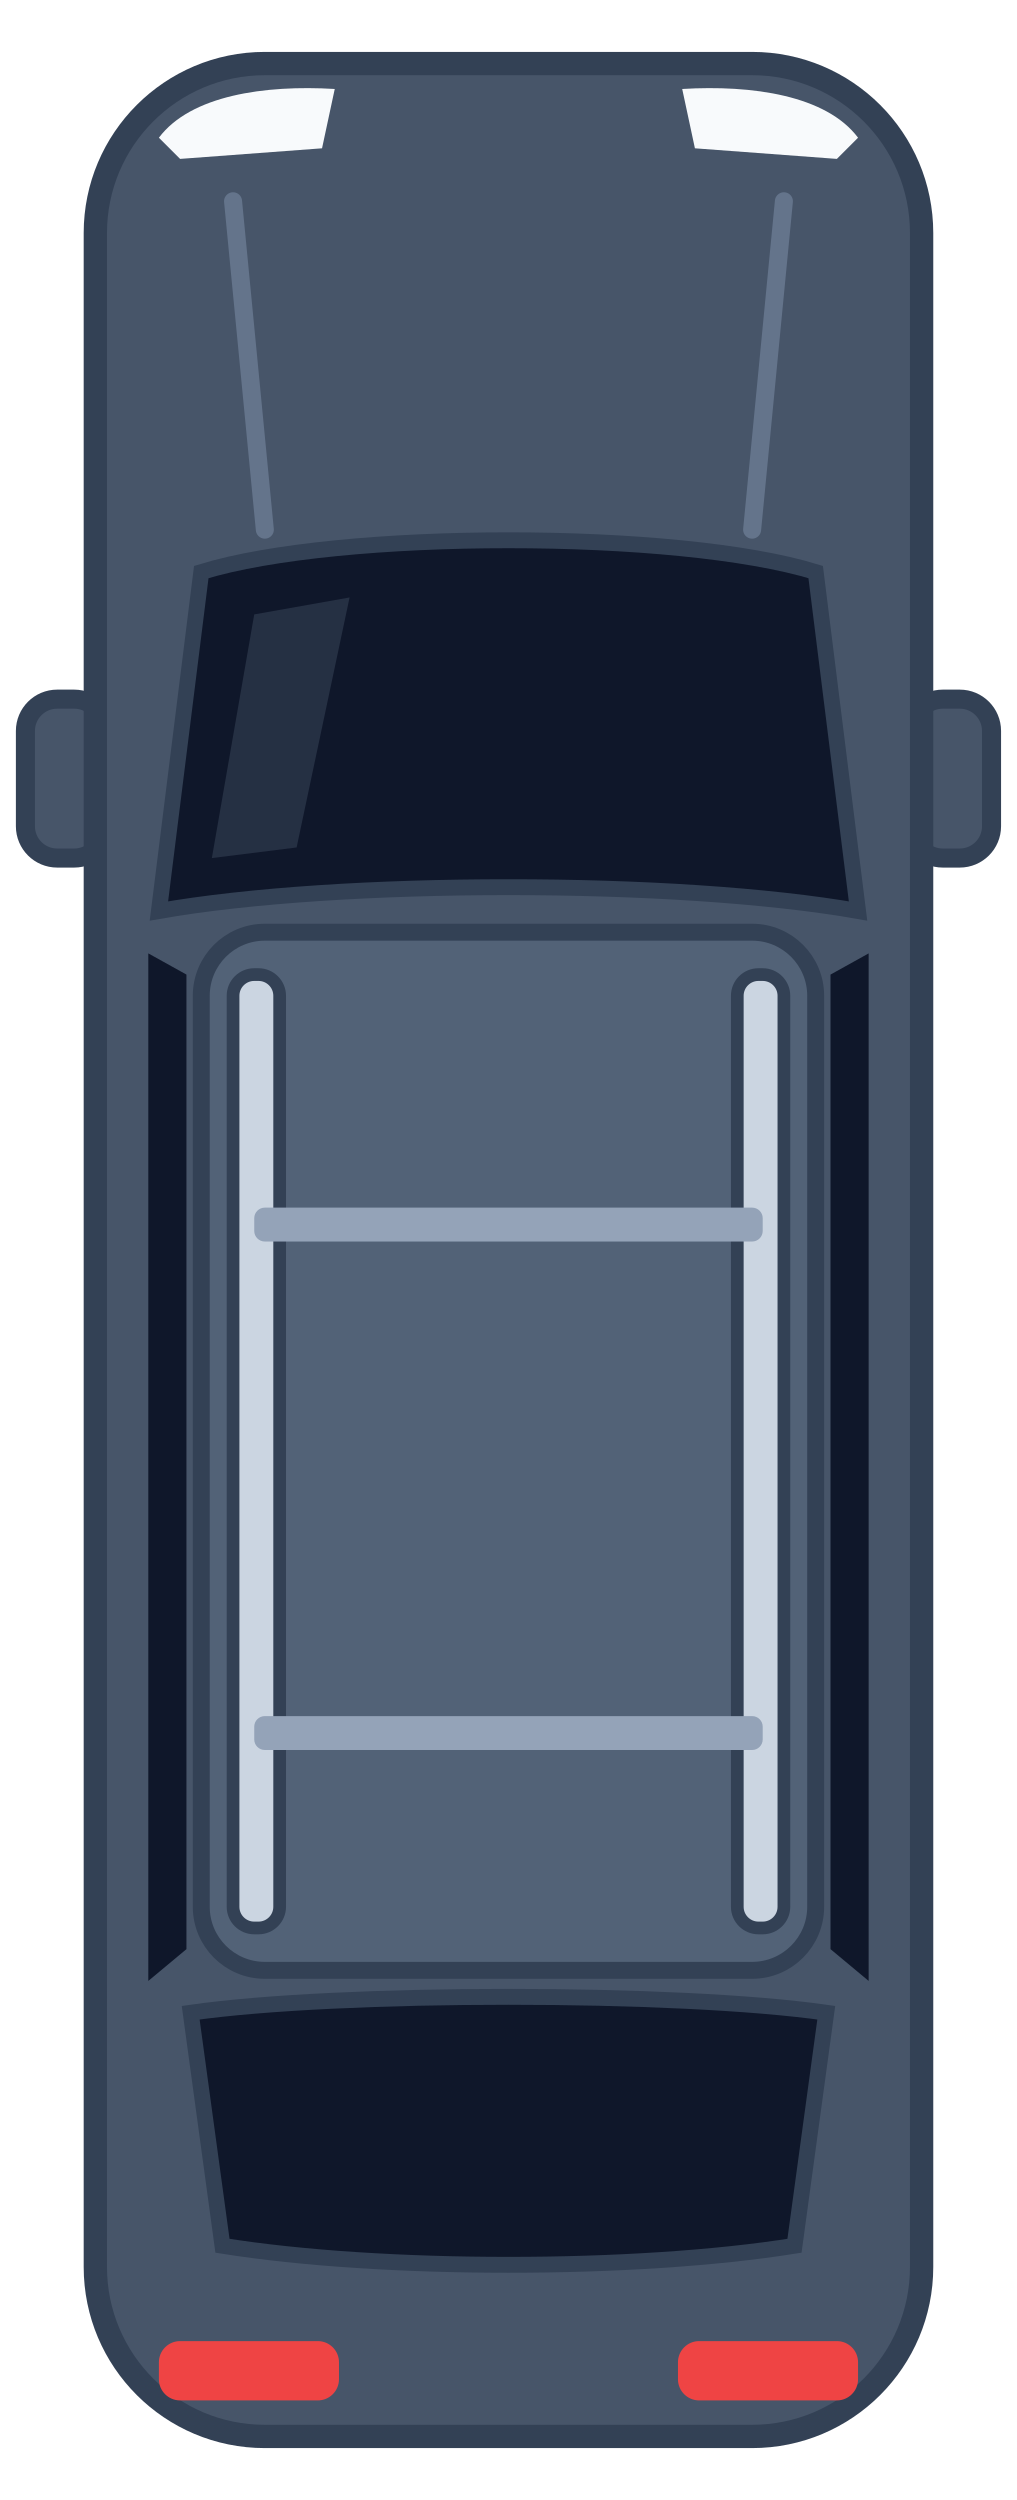
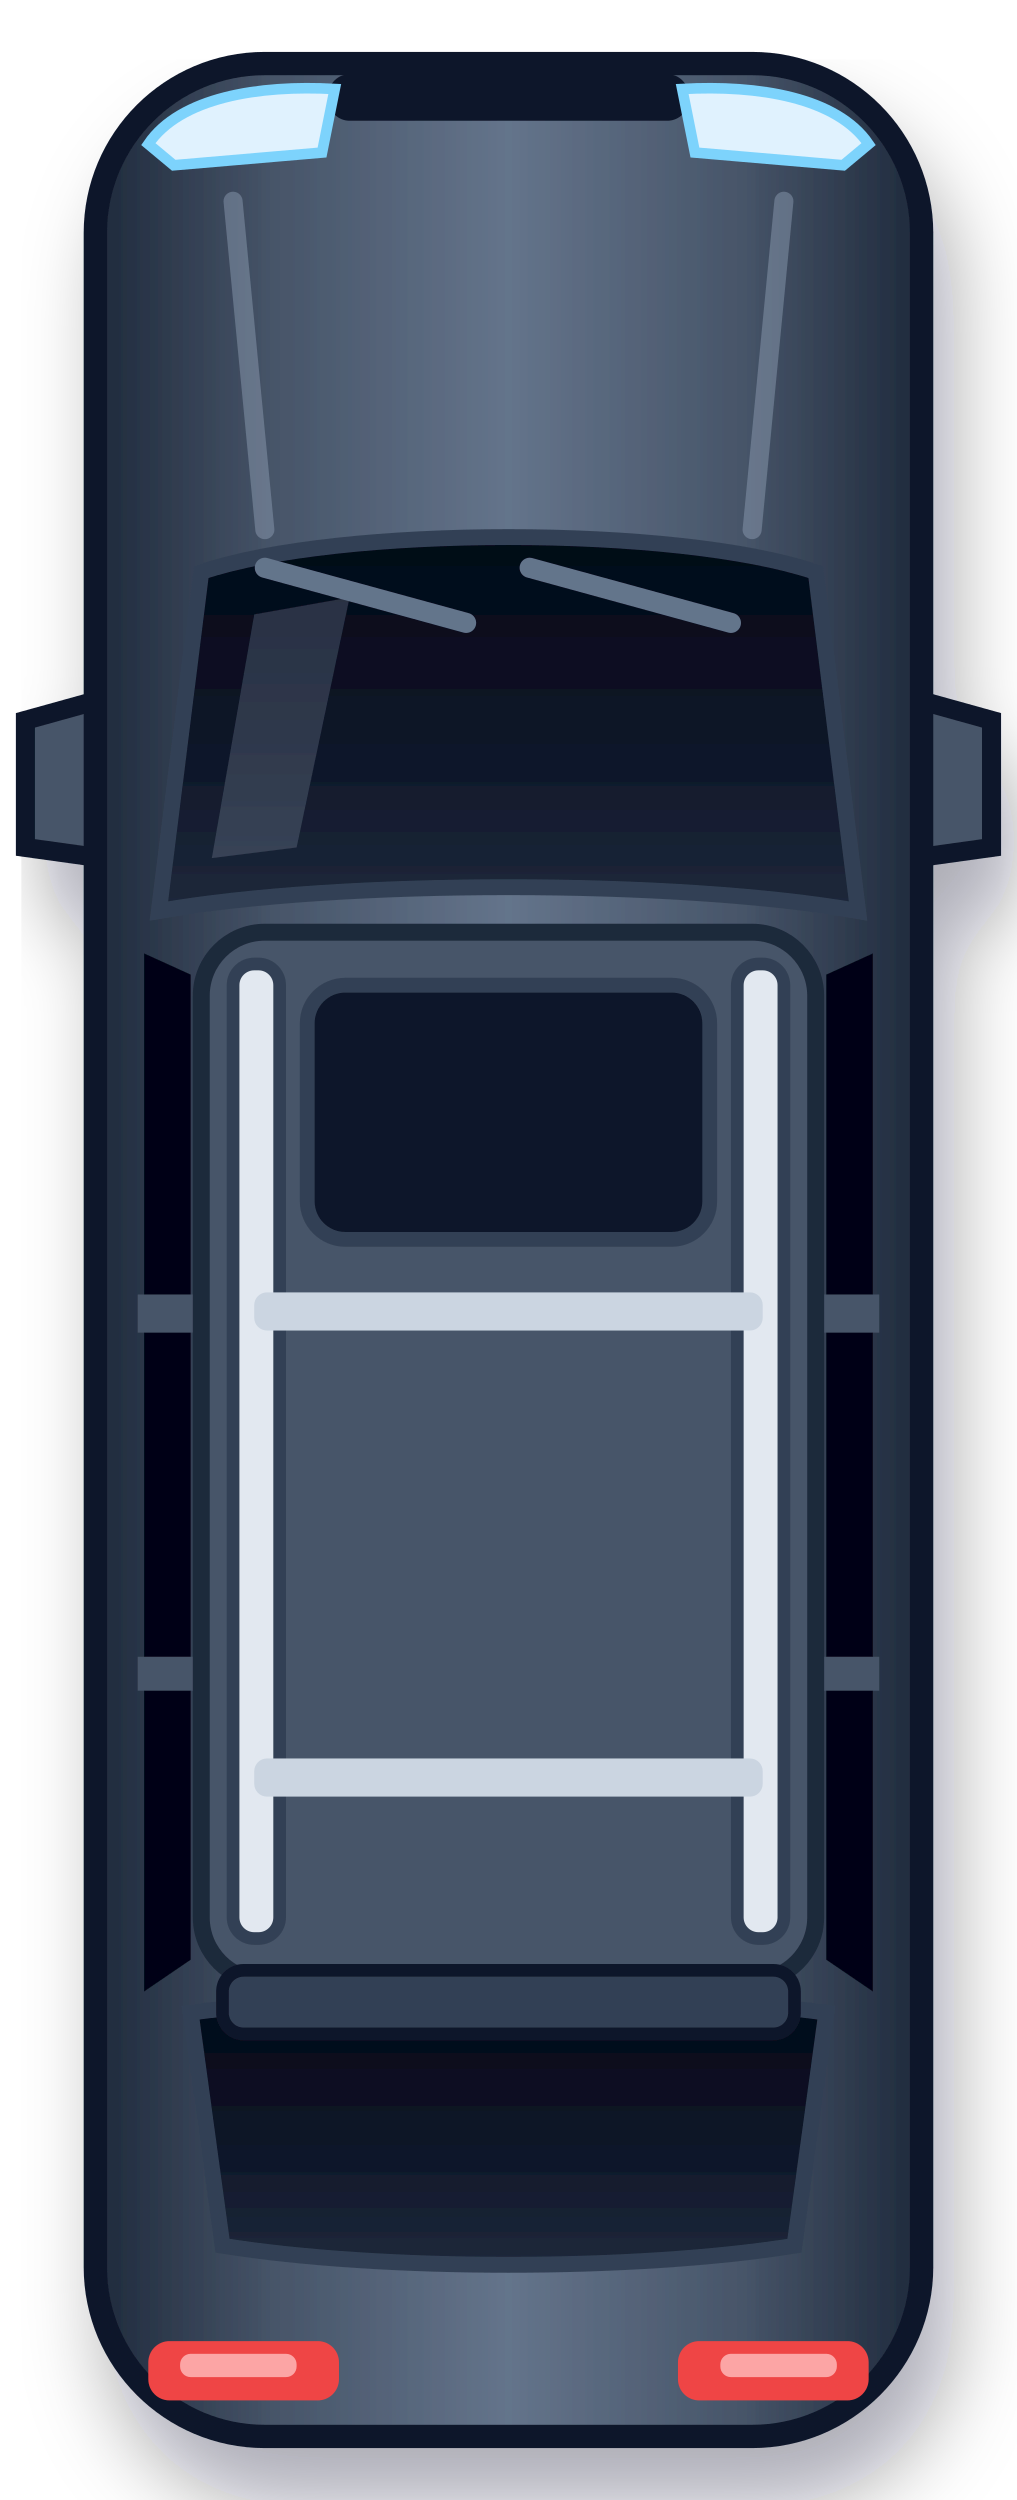
<svg xmlns="http://www.w3.org/2000/svg" viewBox="0 0 48 118" width="48" height="118" fill="none">
-   <rect x="1.2" y="33" width="3.8" height="7.5" rx="1.5" fill="#475569" stroke="#334155" stroke-width="0.9" />
-   <rect x="43" y="33" width="3.8" height="7.5" rx="1.5" fill="#475569" stroke="#334155" stroke-width="0.9" />
-   <rect x="4.5" y="3" width="39" height="112" rx="8" fill="#475569" stroke="#334155" stroke-width="1.1" />
-   <path d="M11 9.5 L12.5 25 M37 9.5 L35.5 25" stroke="#64748B" stroke-width="0.85" stroke-linecap="round" />
-   <path d="M9.5 27 C16 25 32 25 38.5 27 L40.5 43 C32 41.5 16 41.5 7.5 43 Z" fill="#0F172A" stroke="#334155" stroke-width="0.75" />
-   <path d="M12 29 L16.5 28.2 L14 40 L10 40.5 Z" fill="#475569" opacity="0.4" />
-   <path d="M7 45 L8.8 46 L8.8 92 L7 93.5 Z" fill="#0F172A" />
-   <path d="M41 45 L39.2 46 L39.2 92 L41 93.5 Z" fill="#0F172A" />
-   <rect x="9.5" y="44" width="29" height="49" rx="3" fill="#526277" stroke="#334155" stroke-width="0.8" />
-   <rect x="11" y="46" width="2.2" height="45" rx="1" fill="#CBD5E1" stroke="#334155" stroke-width="0.6" />
-   <rect x="34.8" y="46" width="2.2" height="45" rx="1" fill="#CBD5E1" stroke="#334155" stroke-width="0.6" />
-   <rect x="12" y="57" width="24" height="1.6" rx="0.5" fill="#94A3B8" />
-   <rect x="12" y="81" width="24" height="1.6" rx="0.5" fill="#94A3B8" />
-   <path d="M9 95 C16 94 32 94 39 95 L37.5 106 C30 107.2 18 107.2 10.5 106 Z" fill="#0F172A" stroke="#334155" stroke-width="0.75" />
-   <path d="M7.5 6.5 C9 4.5 12.5 4 15.8 4.2 L15.2 7 L8.5 7.5 Z" fill="#F8FAFC" />
-   <path d="M40.5 6.5 C39 4.5 35.5 4 32.2 4.2 L32.8 7 L39.5 7.5 Z" fill="#F8FAFC" />
-   <rect x="7.5" y="110.5" width="8.5" height="2.8" rx="1" fill="#EF4444" />
-   <rect x="32" y="110.5" width="8.5" height="2.8" rx="1" fill="#EF4444" />
+   <defs>
+     <filter id="css-shadow" x="-20%" y="-10%" width="140%" height="122%">
+       <feDropShadow dx="1" dy="2.8" stdDeviation="1.9" flood-color="#020617" flood-opacity="0.32" />
+     </filter>
+     <linearGradient id="css-body" x1="0" y1="0" x2="1" y2="0">
+       <stop offset="0%" stop-color="#1E293B" />
+       <stop offset="22%" stop-color="#475569" />
+       <stop offset="50%" stop-color="#64748B" />
+       <stop offset="78%" stop-color="#475569" />
+       <stop offset="100%" stop-color="#1E293B" />
+     </linearGradient>
+     <linearGradient id="css-glass" x1="0" y1="0" x2="0" y2="1">
+       <stop offset="0%" stop-color="#020617" />
+       <stop offset="60%" stop-color="#0F172A" />
+       <stop offset="100%" stop-color="#1E293B" />
+     </linearGradient>
+   </defs>
+   <g filter="url(#css-shadow)">
+     <path d="M4.8 33 L1.2 34 L1.2 40 L4.8 40.5 Z" fill="#475569" stroke="#0F172A" stroke-width="0.9" />
+     <path d="M43.2 33 L46.8 34 L46.8 40 L43.2 40.5 Z" fill="#475569" stroke="#0F172A" stroke-width="0.9" />
+     <rect x="4.5" y="3" width="39" height="112" rx="8" fill="url(#css-body)" stroke="#0F172A" stroke-width="1.1" />
+     <rect x="15.5" y="3.5" width="17" height="2.2" rx="1" fill="#0F172A" />
+     <path d="M11 9.5 L12.5 25 M37 9.5 L35.5 25" stroke="#94A3B8" stroke-opacity="0.45" stroke-width="0.9" stroke-linecap="round" />
+     <path d="M9.5 27 C16 24.8 32 24.8 38.5 27 L40.5 43 C32 41.5 16 41.5 7.5 43 Z" fill="url(#css-glass)" stroke="#334155" stroke-width="0.75" />
+     <path d="M12 29 L16.5 28.2 L14 40 L10 40.5 Z" fill="#94A3B8" opacity="0.25" />
+     <line x1="12.5" y1="26.8" x2="22" y2="29.4" stroke="#64748B" stroke-width="0.95" stroke-linecap="round" />
+     <line x1="25" y1="26.8" x2="34.5" y2="29.4" stroke="#64748B" stroke-width="0.95" stroke-linecap="round" />
+     <path d="M6.8 45 L9 46 L9 92.5 L6.8 94 Z" fill="#020617" />
+     <path d="M41.2 45 L39 46 L39 92.5 L41.2 94 Z" fill="#020617" />
+     <line x1="6.5" y1="62" x2="9.2" y2="62" stroke="#475569" stroke-width="1.8" />
+     <line x1="38.8" y1="62" x2="41.5" y2="62" stroke="#475569" stroke-width="1.8" />
+     <line x1="6.5" y1="79" x2="9.2" y2="79" stroke="#475569" stroke-width="1.6" />
+     <line x1="38.8" y1="79" x2="41.5" y2="79" stroke="#475569" stroke-width="1.6" />
+     <rect x="9.5" y="44" width="29" height="49.5" rx="3" fill="#475569" stroke="#1E293B" stroke-width="0.8" />
+     <rect x="14.5" y="46.5" width="19" height="12" rx="1.8" fill="#0F172A" stroke="#334155" stroke-width="0.7" />
+     <rect x="11" y="45.5" width="2.2" height="46" rx="1" fill="#E2E8F0" stroke="#334155" stroke-width="0.6" />
+     <rect x="34.8" y="45.5" width="2.2" height="46" rx="1" fill="#E2E8F0" stroke="#334155" stroke-width="0.6" />
+     <rect x="12" y="61" width="24" height="1.8" rx="0.6" fill="#CBD5E1" />
+     <rect x="12" y="83" width="24" height="1.8" rx="0.6" fill="#CBD5E1" />
+     <path d="M9 95 C16 94 32 94 39 95 L37.5 106 C30 107.2 18 107.2 10.5 106 Z" fill="url(#css-glass)" stroke="#334155" stroke-width="0.75" />
+     <rect x="10.5" y="93" width="27" height="3" rx="1" fill="#334155" stroke="#0F172A" stroke-width="0.6" />
+     <path d="M7 6.8 C8.5 4.6 12.2 4 15.8 4.2 L15.2 7.2 L8.2 7.8 Z" fill="#E0F2FE" stroke="#7DD3FC" stroke-width="0.5" />
+     <path d="M41 6.8 C39.5 4.6 35.8 4 32.2 4.2 L32.8 7.2 L39.8 7.8 Z" fill="#E0F2FE" stroke="#7DD3FC" stroke-width="0.5" />
+     <rect x="7" y="110.5" width="9" height="2.8" rx="1" fill="#EF4444" />
+     <rect x="32" y="110.5" width="9" height="2.8" rx="1" fill="#EF4444" />
+     <rect x="8.5" y="111.1" width="5.5" height="1.1" rx="0.5" fill="#FCA5A5" />
+     <rect x="34" y="111.1" width="5.5" height="1.1" rx="0.5" fill="#FCA5A5" />
+   </g>
</svg>
